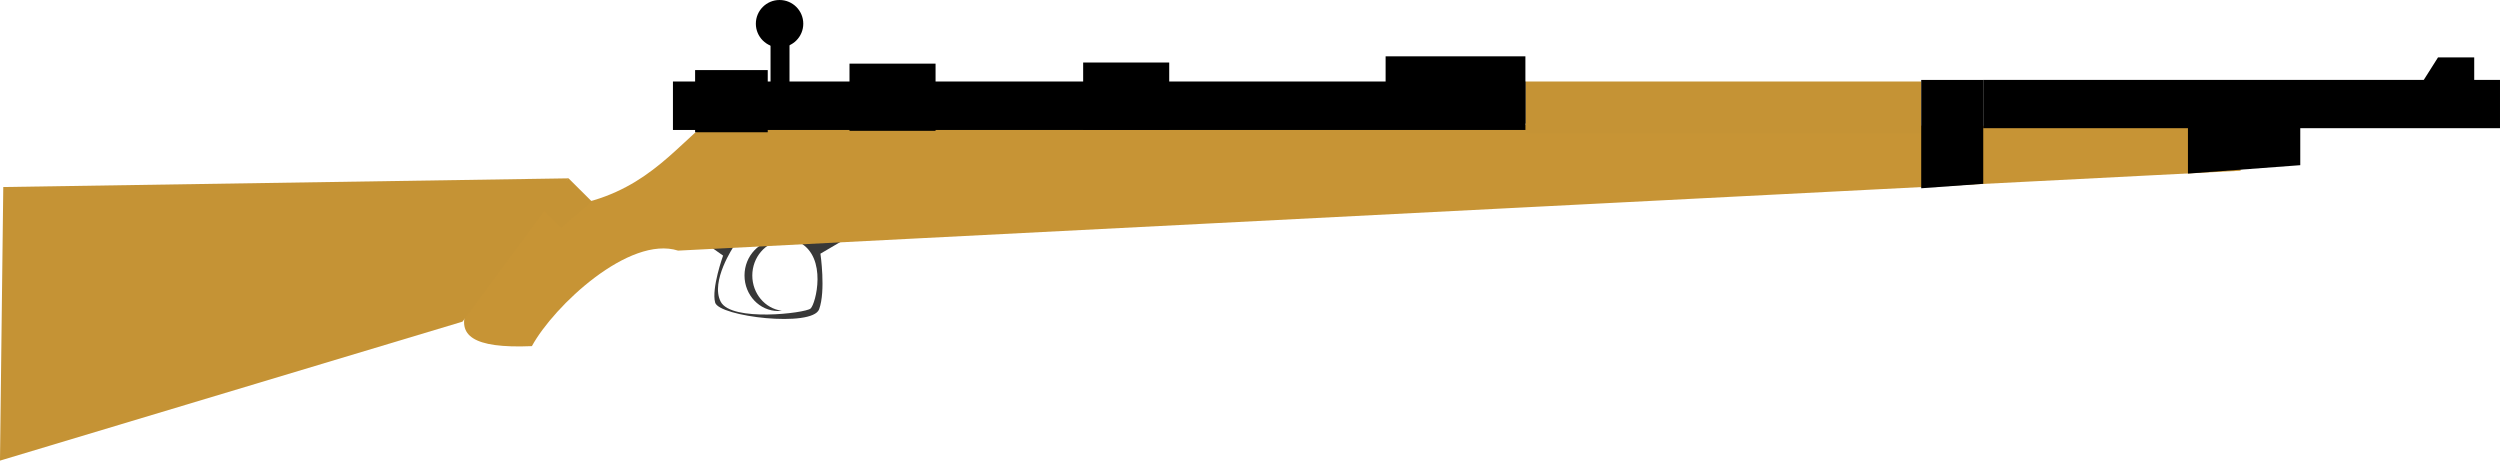
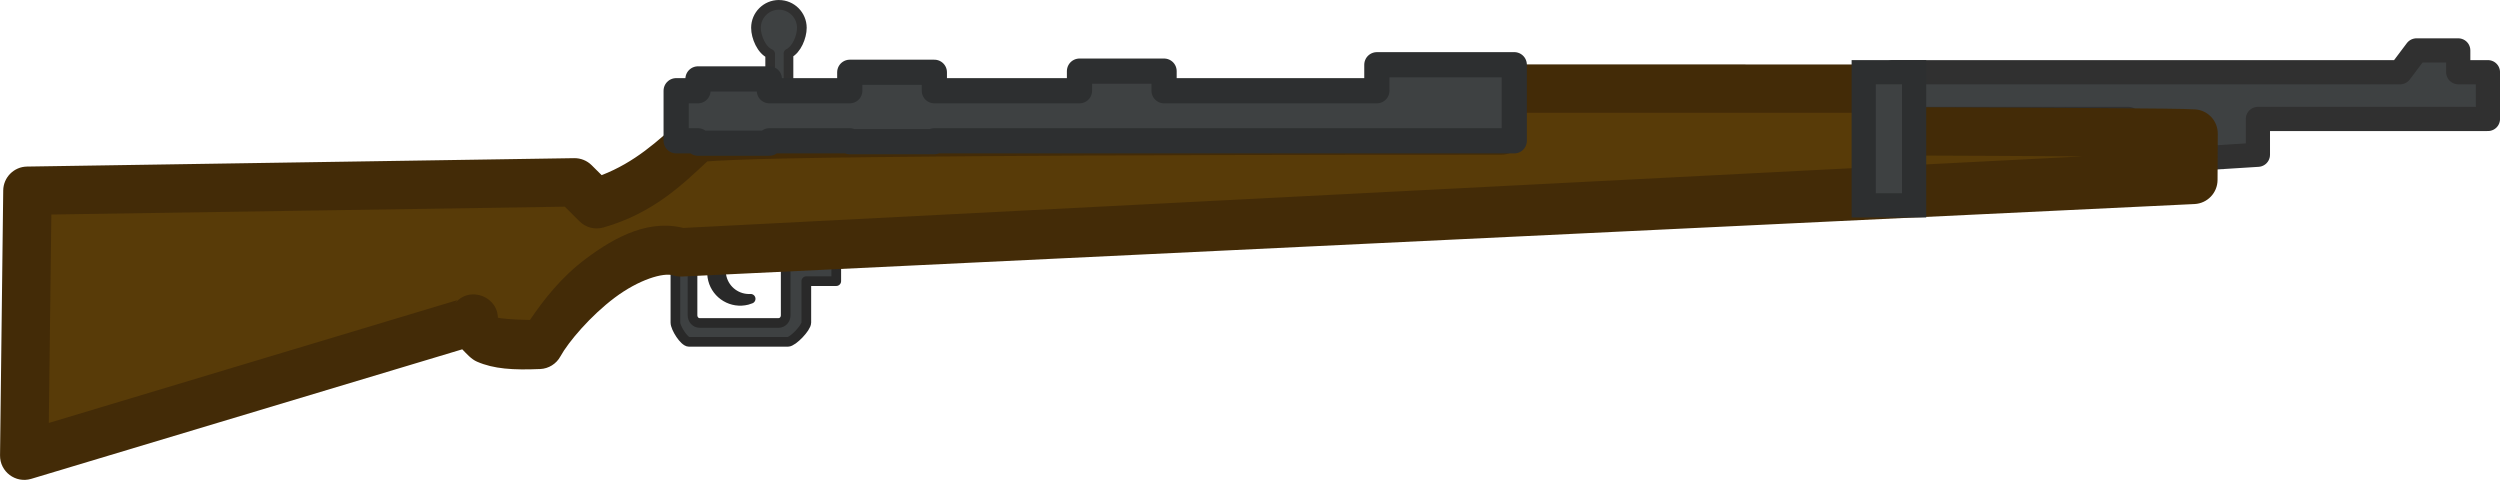
- <svg xmlns="http://www.w3.org/2000/svg" width="50mm" height="9.212mm" viewBox="0 0 50 9.212" version="1.1" id="svg5">
-   <defs id="defs2" />
-   <g id="layer2" transform="matrix(0.5727699,0,0,0.5727699,-53.08382,-79.12812)">
-     <path id="path5411" style="fill:#383838;fill-opacity:1;stroke:#303030;stroke-width:0;stroke-linecap:square;stroke-linejoin:round;stroke-miterlimit:4;stroke-dasharray:none" d="m 119.85,146.529 a 1.175,1.24 0 0 0 -1.174,1.241 1.175,1.24 0 0 0 1.174,1.24 1.175,1.24 0 0 0 0.128,-0.009 1.175,1.24 0 0 1 -1.03,-1.23 1.175,1.24 0 0 1 1.057,-1.234 1.175,1.24 0 0 0 -0.155,-0.011 z" />
-     <path id="path4939" style="fill:#383838;fill-opacity:1;stroke:#000000;stroke-width:0;stroke-linecap:butt;stroke-linejoin:miter;stroke-miterlimit:4;stroke-dasharray:none;stroke-opacity:1" d="m 122.189,146.502 -1.625,0.097 c 0.011,0.006 0.022,0.011 0.033,0.017 0.979,0.52 0.568,2.148 0.385,2.308 -0.183,0.16 -2.766,0.476 -3.138,-0.241 -0.368,-0.712 0.456,-1.931 0.469,-1.95 l -0.801,0.048 0.416,0.294 c 0,0 -0.411,1.141 -0.278,1.638 0.133,0.497 3.397,0.879 3.632,0.235 0.235,-0.644 0.045,-1.94 0.045,-1.94 z" />
-   </g>
-   <g id="layer1" transform="matrix(0.5727699,0,0,0.5727699,-53.08382,-79.12812)">
-     <g id="g889" transform="translate(63.25462,34.40624)" style="fill:#a2792c;fill-opacity:1">
-       <path id="rect6015" style="fill:#c79435;fill-opacity:1;stroke:#292929;stroke-width:0;stroke-linecap:square;stroke-linejoin:round;stroke-miterlimit:0" d="m 48.194,111.031 c 2.993,-0.073 4.296,-1.562 5.52,-2.671 2.591,-0.381 52.383,-0.254 53.957,-0.151 l -0.009,1.497 -54.559,2.789 c -1.702,-0.542 -4.332,1.92 -5.106,3.335 -4.213,0.178 -1.94,-1.936 0.197,-4.8 z" />
-       <path id="rect7287" style="fill:#c59335;fill-opacity:1;stroke:#292929;stroke-width:0;stroke-linecap:square;stroke-linejoin:round;stroke-miterlimit:0" d="m 29.539,110.274 19.737,-0.303 -3.702,5.004 -16.15,4.853 z" />
-       <rect style="fill:#c59335;fill-opacity:1;stroke:#292929;stroke-width:0;stroke-linecap:square;stroke-linejoin:round;stroke-miterlimit:0;stroke-dasharray:none" id="rect8804" width="1.152" height="1.416" x="116.043" y="43.367" transform="matrix(0.7090135,0.7051949,-0.7609335,0.6488299,0,0)" />
+ <svg xmlns="http://www.w3.org/2000/svg" width="51.649mm" height="9.913mm" viewBox="0 0 51.649 9.913" version="1.1" id="svg5" xml:space="preserve">
+   <defs id="defs2">
+     <linearGradient x1="240.325" y1="183.09" x2="240.325" y2="203.09" gradientUnits="userSpaceOnUse" id="color-1">
+       <stop offset="0" stop-color="#ffffff" stop-opacity="0.251" id="stop1" />
+       <stop offset="1" stop-color="#ffffff" stop-opacity="0.102" id="stop2" />
+     </linearGradient>
+     <linearGradient x1="240.325" y1="183.09" x2="240.325" y2="203.09" gradientUnits="userSpaceOnUse" id="color-3">
+       <stop offset="0" stop-color="#000000" stop-opacity="0.8" id="stop5" />
+       <stop offset="1" stop-color="#000000" stop-opacity="0.502" id="stop6" />
+     </linearGradient>
+     <linearGradient x1="240" y1="156.304" x2="240" y2="203.696" gradientUnits="userSpaceOnUse" id="color-4">
+       <stop offset="0" stop-color="#074cb3" id="stop7" />
+       <stop offset="1" stop-color="#003d99" id="stop8" />
+     </linearGradient>
+     <linearGradient x1="235.169" y1="156.849" x2="235.169" y2="204.241" gradientUnits="userSpaceOnUse" id="color-5">
+       <stop offset="0" stop-color="#b3b3b3" id="stop9" />
+       <stop offset="1" stop-color="#e6e6e6" id="stop10" />
+     </linearGradient>
+     <linearGradient x1="245.366" y1="156.881" x2="245.366" y2="204.273" gradientUnits="userSpaceOnUse" id="color-6">
+       <stop offset="0" stop-color="#b3b3b3" id="stop11" />
+       <stop offset="1" stop-color="#e6e6e6" id="stop12" />
+     </linearGradient>
+     <linearGradient x1="240" y1="150.774" x2="240" y2="184.714" gradientUnits="userSpaceOnUse" id="color-7" gradientTransform="matrix(0.8971819,0,0,0.8971819,21.81132,15.39949)">
+       <stop offset="0" stop-color="#4d3108" id="stop13" />
+       <stop offset="1" stop-color="#331f00" id="stop14" />
+     </linearGradient>
+     <linearGradient x1="240" y1="150.374" x2="240" y2="186.34" gradientUnits="userSpaceOnUse" id="color-6-0">
+       <stop offset="0" stop-color="#261700" id="stop11-9" />
+       <stop offset="1" stop-color="#0d0800" id="stop12-4" />
+     </linearGradient>
+   </defs>
+   <g id="layer1" transform="matrix(0.5727699,0,0,0.5727699,-52.58332,-78.92793)">
+     <g id="g1">
+       <path id="rect9807" style="fill:#3e4142;fill-opacity:1;stroke:#292929;stroke-width:0.349;stroke-linecap:square;stroke-linejoin:round;stroke-miterlimit:0;stroke-dasharray:none" d="m 120.403,147.144 v 0.07 c -0.051,-0.038 -0.113,-0.061 -0.18,-0.061 h -3.565 c -0.176,0 -0.491,0.155 -0.491,0.347 v 1.935 c 0,0.192 0.316,0.696 0.491,0.696 h 3.565 c 0.179,0 0.666,-0.507 0.666,-0.696 v -1.494 h 1.08 v -0.797 z m -3.378,0.203 c 0.004,-2.5e-4 0.008,0 0.013,0 h 2.853 c 0.141,0 0.254,0.123 0.254,0.277 v 1.547 c 0,0.154 -0.113,0.278 -0.254,0.278 h -2.853 c -0.141,0 -0.254,-0.124 -0.254,-0.278 v -1.547 c 0,-0.149 0.106,-0.27 0.241,-0.277 z" transform="translate(2.1460043e-6)" />
+       <path id="path10079" style="fill:#3e4142;fill-opacity:1;stroke:#292929;stroke-width:0.349;stroke-linecap:square;stroke-linejoin:round;stroke-miterlimit:0;stroke-dasharray:none" d="m 118.254,146.653 c -0.544,0.139 -0.872,0.692 -0.733,1.235 0.139,0.543 0.692,0.871 1.235,0.732 0.043,-0.011 0.085,-0.025 0.125,-0.042 -0.484,0.028 -0.921,-0.292 -1.041,-0.762 -0.126,-0.495 0.135,-1.006 0.609,-1.194 -0.066,0.003 -0.132,0.013 -0.196,0.03 z" />
    </g>
-     <rect style="fill:#c59335;fill-opacity:1;stroke:#303030;stroke-width:0;stroke-linecap:square;stroke-linejoin:round;stroke-miterlimit:0" id="rect3174" width="13.821" height="1.802" x="145.943" y="140.996" />
-     <path id="rect3278" style="stroke:#303030;stroke-width:0;stroke-linecap:square;stroke-linejoin:round;stroke-miterlimit:0" d="m 159.764,140.94 h 2.166 v 3.628 l -2.166,0.156 z" />
-     <rect style="fill:#000000;fill-opacity:1;stroke:#303030;stroke-width:0;stroke-linecap:square;stroke-linejoin:round;stroke-miterlimit:0" id="rect3836" width="18.044" height="1.686" x="161.93" y="140.94" />
-     <path id="rect3838" style="stroke:#303030;stroke-width:0;stroke-linecap:square;stroke-linejoin:round;stroke-miterlimit:0" d="m 177.81,140.154 h 1.264 v 0.836 h -1.793 z" />
-     <path id="rect4019" style="stroke:#303030;stroke-width:0;stroke-linecap:square;stroke-linejoin:round;stroke-miterlimit:0" d="m 169.078,140.947 h 3.922 v 2.971 l -3.922,0.293 z" />
-     <rect style="fill:#000000;fill-opacity:1;stroke:#303030;stroke-width:0;stroke-linecap:square;stroke-linejoin:round;stroke-miterlimit:0" id="rect4238" width="29.767" height="1.692" x="116.177" y="140.996" />
-     <rect style="fill:#000000;fill-opacity:1;stroke:#303030;stroke-width:0;stroke-linecap:square;stroke-linejoin:round;stroke-miterlimit:0" id="rect4342" width="2.536" height="2.171" x="116.951" y="140.597" />
-     <rect style="fill:#000000;fill-opacity:1;stroke:#303030;stroke-width:0;stroke-linecap:square;stroke-linejoin:round;stroke-miterlimit:0" id="rect4446" width="0.662" height="2.425" x="119.585" y="138.661" />
-     <circle style="fill:#000000;fill-opacity:1;stroke:#303030;stroke-width:0;stroke-linecap:square;stroke-linejoin:round;stroke-miterlimit:0" id="path4550" cx="119.9" cy="138.978" r="0.828" />
-     <rect style="fill:#000000;fill-opacity:1;stroke:#303030;stroke-width:0;stroke-linecap:square;stroke-linejoin:round;stroke-miterlimit:0" id="rect4654" width="3.005" height="2.346" x="122.342" y="140.372" />
-     <rect style="fill:#000000;fill-opacity:1;stroke:#303030;stroke-width:0;stroke-linecap:square;stroke-linejoin:round;stroke-miterlimit:0" id="rect4654-3" width="3.005" height="2.346" x="130.501" y="140.333" />
-     <rect style="fill:#000000;fill-opacity:1;stroke:#303030;stroke-width:0;stroke-linecap:square;stroke-linejoin:round;stroke-miterlimit:0" id="rect4654-3-6" width="4.881" height="2.346" x="141.062" y="140.117" />
+     <path style="baseline-shift:baseline;display:inline;overflow:visible;opacity:1;vector-effect:none;fill:#583b08;fill-opacity:1;stroke-linecap:square;stroke-linejoin:round;stroke-miterlimit:0;enable-background:accumulate;stop-color:#000000;stop-opacity:1" d="m 82.689,106.589 v 1.514 c -13.475,-0.002 -27.626,0.059 -28.976,0.257 -0.931,0.844 -1.909,1.908 -3.642,2.401 l -0.795,-0.79 -19.737,0.303 -0.115,9.554 16.15,-4.853 0.061,-0.082 c -0.074,0.66 0.533,1.015 2.361,0.938 0.774,-1.416 3.404,-3.877 5.106,-3.336 l 54.559,-2.79 0.009,-1.497 c -0.455,-0.03 -4.946,-0.061 -11.161,-0.082 v -1.537 z" id="path1" transform="translate(63.25462,34.40624)" />
+     <path id="rect3836" style="fill:#3e4142;fill-opacity:1;stroke:#303030;stroke-width:0.873;stroke-linecap:square;stroke-linejoin:round;stroke-miterlimit:0;stroke-dasharray:none" d="m 178.968,139.619 -0.591,0.786 h -18.3 v 1.686 h 8.503 v 1.585 l 4.667,-0.294 v -1.291 h 8.297 v -1.686 h -1.071 v -0.786 z" />
+     <path id="rect4446" style="fill:#3e4142;fill-opacity:1;stroke:#303030;stroke-width:0.349;stroke-linecap:square;stroke-linejoin:round;stroke-miterlimit:0;stroke-dasharray:none" d="m 119.901,137.975 c -0.457,-1.6e-4 -0.828,0.371 -0.828,0.828 1.6e-4,0.335 0.203,0.812 0.512,0.94 v 1.343 h 0.661 v -1.356 c 0.293,-0.135 0.482,-0.603 0.482,-0.926 1.6e-4,-0.457 -0.37,-0.828 -0.827,-0.828 z" />
+     <path style="baseline-shift:baseline;display:inline;overflow:visible;opacity:1;vector-effect:none;fill:#432b07;fill-opacity:1;stroke-linecap:square;stroke-linejoin:round;stroke-miterlimit:0;enable-background:accumulate;stop-color:#000000;stop-opacity:1" d="m 82.689,105.717 c -0.482,-1e-5 -0.873,0.391 -0.873,0.873 v 0.643 c -6.441,4.3e-4 -13.022,0.013 -18.17,0.051 -2.697,0.02 -5.015,0.046 -6.748,0.08 -1.733,0.034 -2.764,0.052 -3.312,0.133 -0.171,0.025 -0.331,0.101 -0.459,0.217 -0.866,0.784 -1.674,1.531 -2.875,1.998 l -0.361,-0.359 c -0.167,-0.166 -0.394,-0.257 -0.629,-0.254 l -19.736,0.303 c -0.473,0.007 -0.854,0.39 -0.859,0.863 l -0.115,9.553 c -0.008,0.59 0.56,1.018 1.125,0.848 l 15.547,-4.672 c 0.167,0.17 0.326,0.356 0.531,0.445 0.608,0.265 1.305,0.307 2.279,0.266 0.305,-0.013 0.582,-0.185 0.729,-0.453 0.29,-0.53 1.098,-1.475 1.963,-2.123 0.865,-0.648 1.75,-0.916 2.113,-0.801 0.1,0.032 0.204,0.046 0.309,0.041 l 54.559,-2.615 c 0.463,-0.023 0.828,-0.404 0.83,-0.867 l 0.008,-1.67 c 0.003,-0.462 -0.355,-0.847 -0.816,-0.877 -0.393,-0.025 -1.512,-0.033 -3.471,-0.047 -1.738,-0.013 -4.204,-0.023 -6.873,-0.033 v -0.668 c 10e-7,-0.482 -0.391,-0.873 -0.873,-0.873 z m 0.873,1.746 h 12.074 v 0.664 c -1.2e-5,0.481 0.388,0.871 0.869,0.873 2.879,0.01 5.262,0.022 7.17,0.035 l -50.617,2.588 0.309,0.041 c -1.339,-0.426 -2.62,0.265 -3.689,1.066 -0.879,0.659 -1.5,1.453 -2.012,2.205 -0.582,-0.008 -1.107,-0.051 -1.215,-0.098 -0.067,-0.029 -0.023,-0.021 0.014,0.041 0.037,0.062 0.036,0.137 0.039,0.111 0.103,-0.888 -1.036,-1.339 -1.568,-0.621 l 0.111,-0.148 -14.736,4.43 0.092,-7.518 18.52,-0.283 0.533,0.531 c 0.224,0.222 0.55,0.307 0.854,0.221 1.821,-0.517 2.895,-1.589 3.752,-2.385 0.262,-0.023 1.273,-0.076 2.871,-0.107 1.721,-0.034 4.035,-0.06 6.729,-0.08 5.387,-0.04 12.293,-0.054 19.029,-0.053 0.482,1e-5 0.873,-0.391 0.873,-0.873 z" id="path2" transform="translate(63.25462,34.40624)" />
+     <path id="rect4238" style="fill:#3e4142;fill-opacity:1;stroke:#2d2f30;stroke-width:0.909;stroke-linecap:square;stroke-linejoin:round;stroke-miterlimit:0;stroke-dasharray:none;stroke-opacity:1" d="m 141.468,140.136 v 0.937 h -7.675 v -0.707 h -3.051 v 0.707 h -5.235 v -0.665 h -3.051 v 0.665 h -2.9 v -0.426 h -2.575 v 0.426 h -0.787 v 1.806 h 0.787 v 0.086 h 2.575 v -0.086 h 2.9 v 0.032 h 3.051 v -0.032 h 20.917 v -0.24 -1.567 -0.937 z" />
+     <rect style="fill:#3e4142;fill-opacity:1;stroke:#2d2f30;stroke-width:0.873;stroke-dasharray:none;stroke-opacity:1" id="rect2" width="1.818" height="4.803" x="159.029" y="140.405" />
  </g>
</svg>
